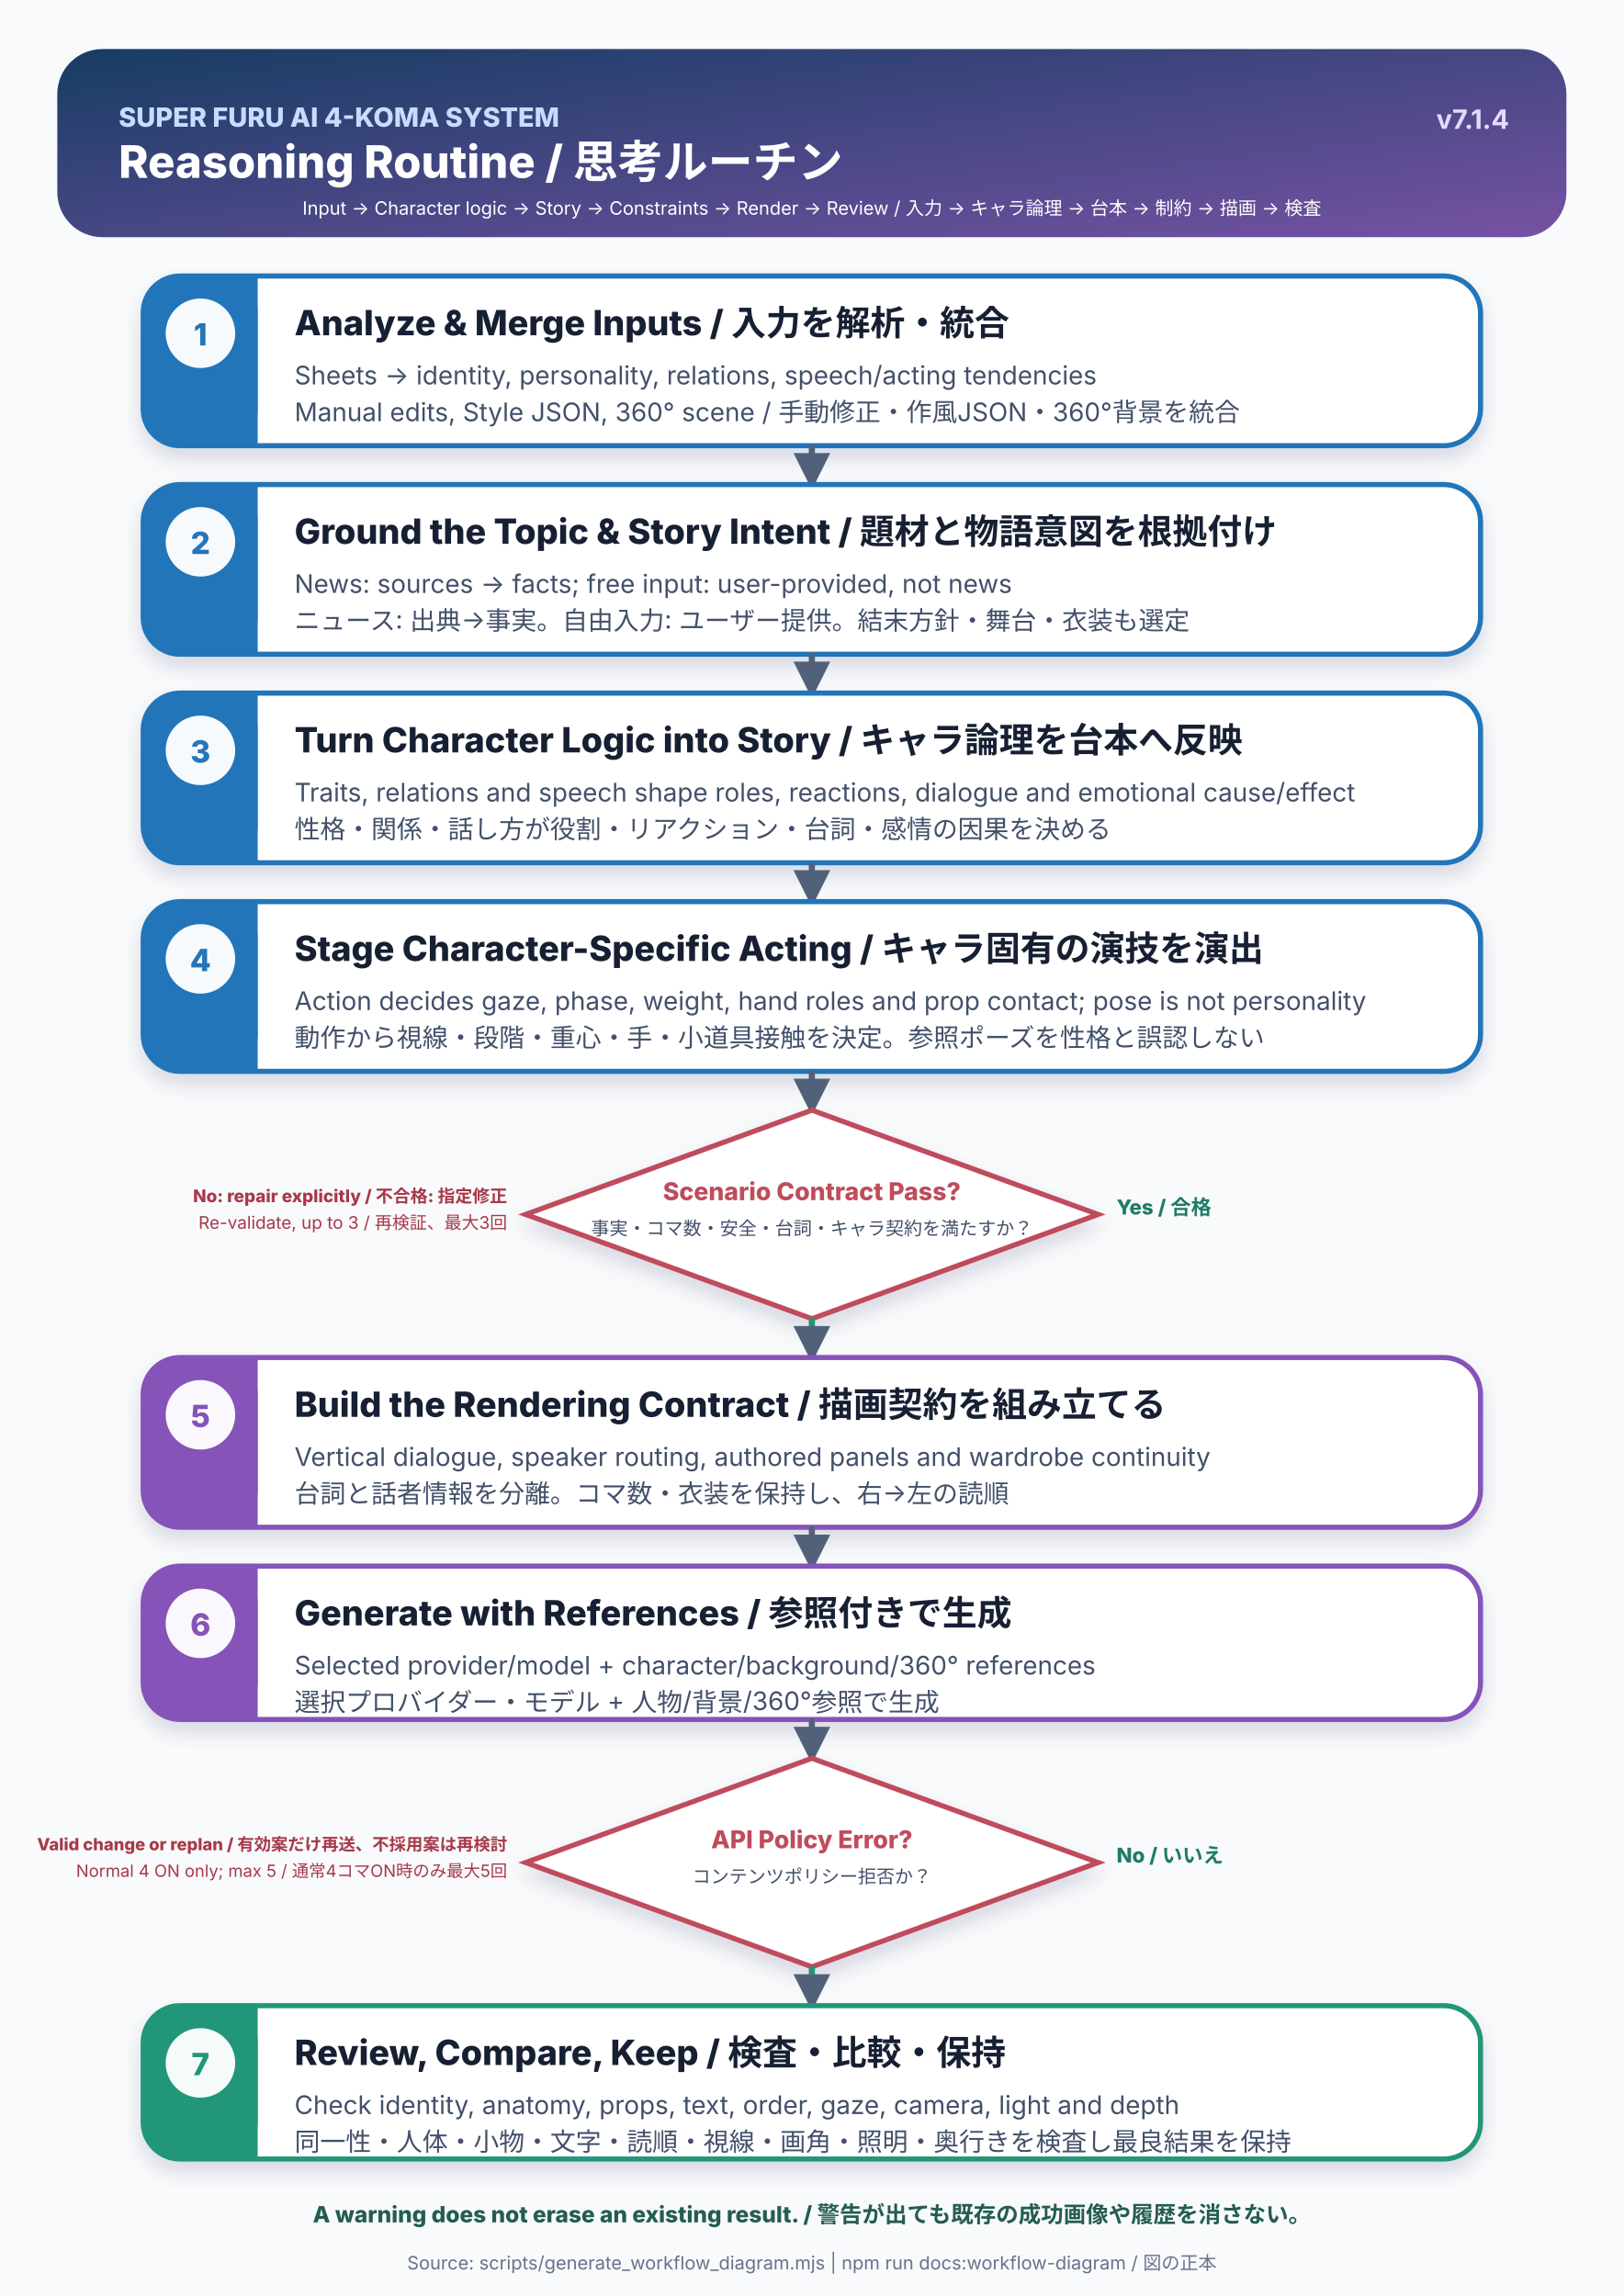
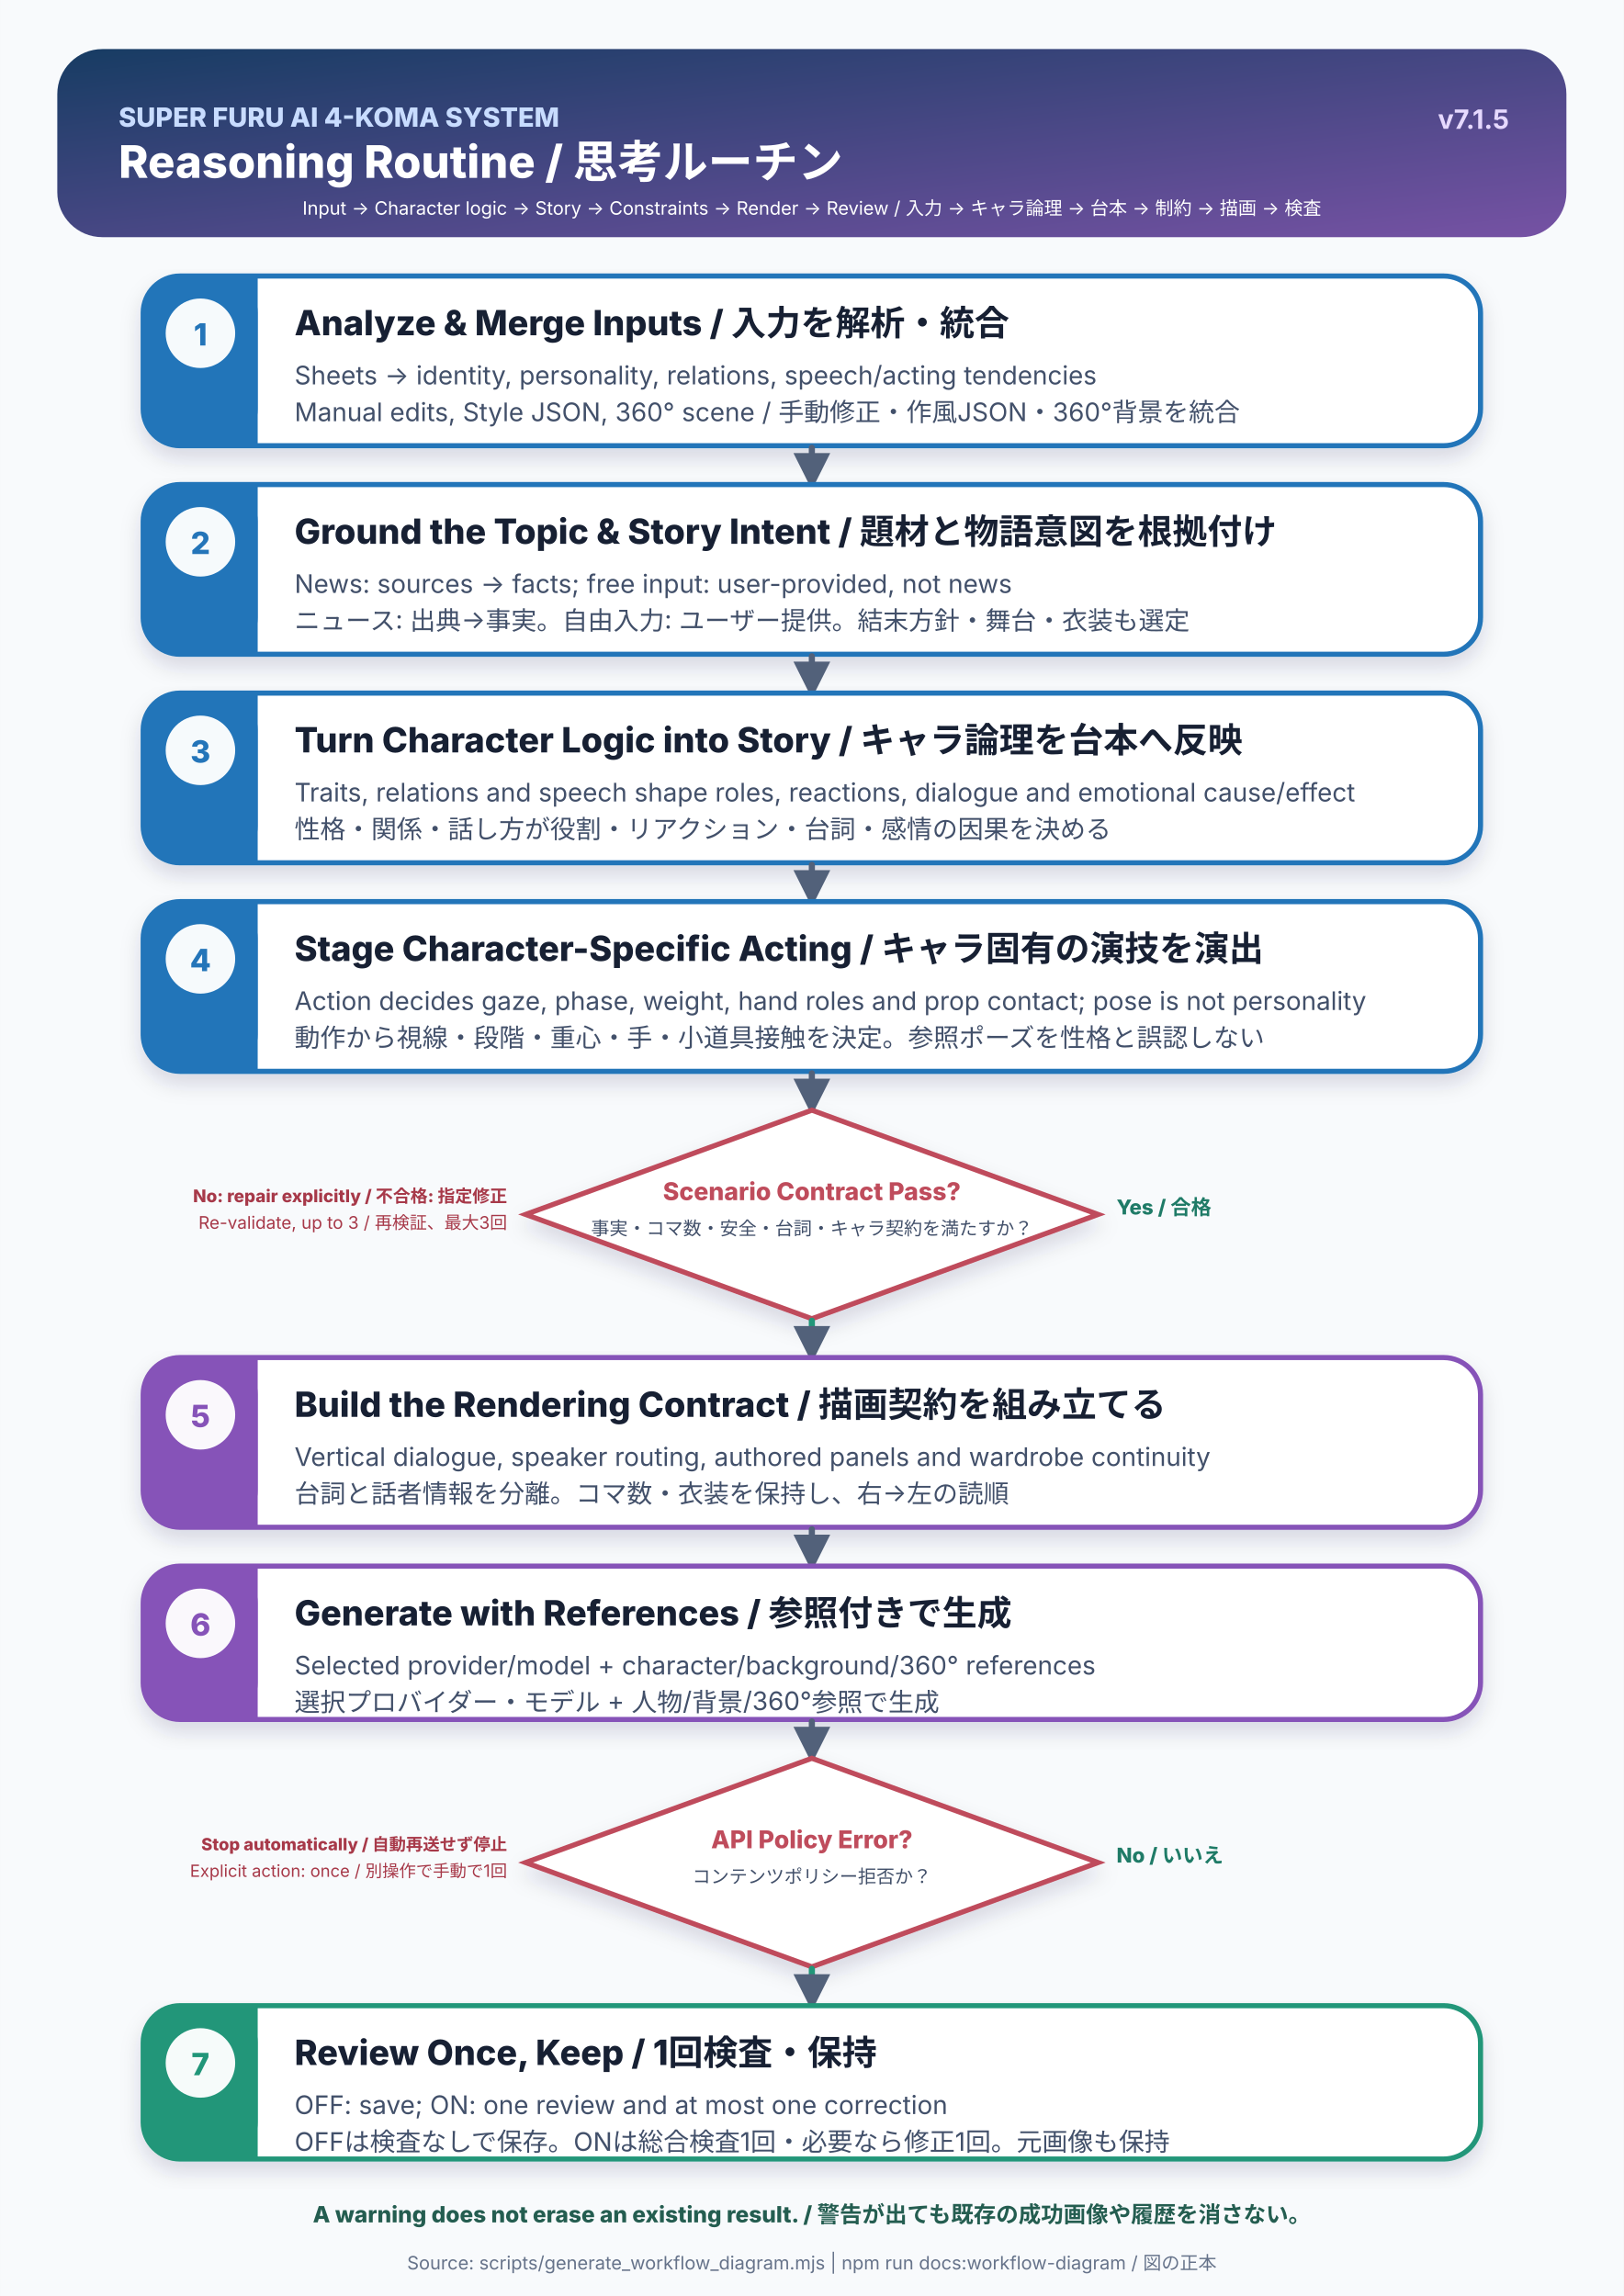
<svg xmlns="http://www.w3.org/2000/svg" width="210mm" height="297mm" viewBox="0 0 794 1123" role="img" aria-labelledby="title description">
  <defs>
    <linearGradient id="header" x1="0" x2="1" y1="0" y2="1">
      <stop stop-color="#173c63" />
      <stop offset="1" stop-color="#7652a4" />
    </linearGradient>
    <filter id="shadow" x="-10%" y="-10%" width="120%" height="130%">
      <feDropShadow dx="0" dy="5" stdDeviation="5" flood-color="#16223d" flood-opacity=".14" />
    </filter>
    <marker id="arrow-navy" viewBox="0 0 10 10" refX="8" refY="5" markerWidth="6" markerHeight="6" orient="auto">
      <path d="M 0 0 L 10 5 L 0 10 z" fill="#52617a" />
    </marker>
    <marker id="arrow-red" viewBox="0 0 10 10" refX="8" refY="5" markerWidth="6" markerHeight="6" orient="auto">
      <path d="M 0 0 L 10 5 L 0 10 z" fill="#bf4c5c" />
    </marker>
    <style>text { font-family: Inter, "Noto Sans JP", "Yu Gothic UI", sans-serif; }</style>
  </defs>
  <rect width="794" height="1123" fill="#f8fafc" />
  <rect x="28" y="24" width="738" height="92" rx="22" fill="url(#header)" />
  <text x="58" y="62" font-size="13" font-weight="800" fill="#c8dcff" text-anchor="start">SUPER FURU AI 4-KOMA SYSTEM</text>
  <text x="58" y="87" font-size="22" font-weight="800" fill="#ffffff" text-anchor="start">Reasoning Routine / 思考ルーチン</text>
-   <text x="738" y="63" font-size="13" font-weight="700" fill="#e6d9ff" text-anchor="end">v7.1.4</text>
+   <text x="738" y="63" font-size="13" font-weight="700" fill="#e6d9ff" text-anchor="end">v7.1.5</text>
  <text x="397" y="105" font-size="9" font-weight="400" fill="#ffffff" text-anchor="middle">Input → Character logic → Story → Constraints → Render → Review / 入力 → キャラ論理 → 台本 → 制約 → 描画 → 検査</text>
  <g filter="url(#shadow)">
    <rect x="70" y="135" width="654" height="83" rx="18" fill="#ffffff" stroke="#2475b9" stroke-width="2.5" />
    <rect x="70" y="135" width="56" height="83" rx="18" fill="#2475b9" />
    <rect x="108" y="135" width="18" height="83" fill="#2475b9" />
  </g>
  <circle cx="98" cy="163" r="17" fill="#ffffff" fill-opacity=".96" />
  <text x="98" y="169" font-size="15" font-weight="800" fill="#2475b9" text-anchor="middle">1</text>
  <text x="144" y="164" font-size="17" font-weight="800" fill="#172033" text-anchor="start">Analyze &amp; Merge Inputs / 入力を解析・統合</text>
  <text x="144" y="188" font-size="12.5" font-weight="400" fill="#42506a" text-anchor="start">Sheets → identity, personality, relations, speech/acting tendencies</text>
  <text x="144" y="206" font-size="12.5" font-weight="400" fill="#42506a" text-anchor="start">Manual edits, Style JSON, 360° scene / 手動修正・作風JSON・360°背景を統合</text>
  <path d="M 397 219 L 397 236" fill="none" stroke="#52617a" stroke-width="3" stroke-linecap="round" marker-end="url(#arrow-navy)" />
  <g filter="url(#shadow)">
    <rect x="70" y="237" width="654" height="83" rx="18" fill="#ffffff" stroke="#2475b9" stroke-width="2.5" />
    <rect x="70" y="237" width="56" height="83" rx="18" fill="#2475b9" />
    <rect x="108" y="237" width="18" height="83" fill="#2475b9" />
  </g>
  <circle cx="98" cy="265" r="17" fill="#ffffff" fill-opacity=".96" />
  <text x="98" y="271" font-size="15" font-weight="800" fill="#2475b9" text-anchor="middle">2</text>
  <text x="144" y="266" font-size="17" font-weight="800" fill="#172033" text-anchor="start">Ground the Topic &amp; Story Intent / 題材と物語意図を根拠付け</text>
  <text x="144" y="290" font-size="12.5" font-weight="400" fill="#42506a" text-anchor="start">News: sources → facts; free input: user-provided, not news</text>
  <text x="144" y="308" font-size="12.5" font-weight="400" fill="#42506a" text-anchor="start">ニュース: 出典→事実。自由入力: ユーザー提供。結末方針・舞台・衣装も選定</text>
  <path d="M 397 321 L 397 338" fill="none" stroke="#52617a" stroke-width="3" stroke-linecap="round" marker-end="url(#arrow-navy)" />
  <g filter="url(#shadow)">
    <rect x="70" y="339" width="654" height="83" rx="18" fill="#ffffff" stroke="#2475b9" stroke-width="2.5" />
    <rect x="70" y="339" width="56" height="83" rx="18" fill="#2475b9" />
    <rect x="108" y="339" width="18" height="83" fill="#2475b9" />
  </g>
  <circle cx="98" cy="367" r="17" fill="#ffffff" fill-opacity=".96" />
  <text x="98" y="373" font-size="15" font-weight="800" fill="#2475b9" text-anchor="middle">3</text>
  <text x="144" y="368" font-size="17" font-weight="800" fill="#172033" text-anchor="start">Turn Character Logic into Story / キャラ論理を台本へ反映</text>
  <text x="144" y="392" font-size="12.5" font-weight="400" fill="#42506a" text-anchor="start">Traits, relations and speech shape roles, reactions, dialogue and emotional cause/effect</text>
  <text x="144" y="410" font-size="12.5" font-weight="400" fill="#42506a" text-anchor="start">性格・関係・話し方が役割・リアクション・台詞・感情の因果を決める</text>
  <path d="M 397 423 L 397 440" fill="none" stroke="#52617a" stroke-width="3" stroke-linecap="round" marker-end="url(#arrow-navy)" />
  <g filter="url(#shadow)">
    <rect x="70" y="441" width="654" height="83" rx="18" fill="#ffffff" stroke="#2475b9" stroke-width="2.5" />
    <rect x="70" y="441" width="56" height="83" rx="18" fill="#2475b9" />
    <rect x="108" y="441" width="18" height="83" fill="#2475b9" />
  </g>
  <circle cx="98" cy="469" r="17" fill="#ffffff" fill-opacity=".96" />
  <text x="98" y="475" font-size="15" font-weight="800" fill="#2475b9" text-anchor="middle">4</text>
  <text x="144" y="470" font-size="17" font-weight="800" fill="#172033" text-anchor="start">Stage Character-Specific Acting / キャラ固有の演技を演出</text>
  <text x="144" y="494" font-size="12.5" font-weight="400" fill="#42506a" text-anchor="start">Action decides gaze, phase, weight, hand roles and prop contact; pose is not personality</text>
  <text x="144" y="512" font-size="12.5" font-weight="400" fill="#42506a" text-anchor="start">動作から視線・段階・重心・手・小道具接触を決定。参照ポーズを性格と誤認しない</text>
  <path d="M 397 525 L 397 542" fill="none" stroke="#52617a" stroke-width="3" stroke-linecap="round" marker-end="url(#arrow-navy)" />
  <g filter="url(#shadow)">
    <path d="M 397 543 L 537 594 L 397 645 L 257 594 Z" fill="#ffffff" stroke="#bf4c5c" stroke-width="2.5" />
  </g>
  <text x="397" y="587" font-size="12" font-weight="800" fill="#bf4c5c" text-anchor="middle">Scenario Contract Pass?</text>
  <text x="397" y="604" font-size="9" font-weight="400" fill="#42506a" text-anchor="middle">事実・コマ数・安全・台詞・キャラ契約を満たすか？</text>
  <text x="248" y="588" font-size="8.5" font-weight="800" fill="#a73949" text-anchor="end">No: repair explicitly / 不合格: 指定修正</text>
  <text x="248" y="601" font-size="8.5" font-weight="400" fill="#a73949" text-anchor="end">Re-validate, up to 3 / 再検証、最大3回</text>
  <text x="546" y="594" font-size="10" font-weight="800" fill="#1f7b67" text-anchor="start">Yes / 合格</text>
  <path d="M 397 646 L 397 663" fill="none" stroke="#219679" stroke-width="3" stroke-linecap="round" marker-end="url(#arrow-navy)" />
  <g filter="url(#shadow)">
    <rect x="70" y="664" width="654" height="83" rx="18" fill="#ffffff" stroke="#8653b8" stroke-width="2.5" />
    <rect x="70" y="664" width="56" height="83" rx="18" fill="#8653b8" />
    <rect x="108" y="664" width="18" height="83" fill="#8653b8" />
  </g>
  <circle cx="98" cy="692" r="17" fill="#ffffff" fill-opacity=".96" />
  <text x="98" y="698" font-size="15" font-weight="800" fill="#8653b8" text-anchor="middle">5</text>
  <text x="144" y="693" font-size="17" font-weight="800" fill="#172033" text-anchor="start">Build the Rendering Contract / 描画契約を組み立てる</text>
  <text x="144" y="717" font-size="12.5" font-weight="400" fill="#42506a" text-anchor="start">Vertical dialogue, speaker routing, authored panels and wardrobe continuity</text>
  <text x="144" y="735" font-size="12.5" font-weight="400" fill="#42506a" text-anchor="start">台詞と話者情報を分離。コマ数・衣装を保持し、右→左の読順</text>
  <path d="M 397 748 L 397 765" fill="none" stroke="#52617a" stroke-width="3" stroke-linecap="round" marker-end="url(#arrow-navy)" />
  <g filter="url(#shadow)">
    <rect x="70" y="766" width="654" height="75" rx="18" fill="#ffffff" stroke="#8653b8" stroke-width="2.5" />
    <rect x="70" y="766" width="56" height="75" rx="18" fill="#8653b8" />
    <rect x="108" y="766" width="18" height="75" fill="#8653b8" />
  </g>
  <circle cx="98" cy="794" r="17" fill="#ffffff" fill-opacity=".96" />
  <text x="98" y="800" font-size="15" font-weight="800" fill="#8653b8" text-anchor="middle">6</text>
  <text x="144" y="795" font-size="17" font-weight="800" fill="#172033" text-anchor="start">Generate with References / 参照付きで生成</text>
  <text x="144" y="819" font-size="12.5" font-weight="400" fill="#42506a" text-anchor="start">Selected provider/model + character/background/360° references</text>
  <text x="144" y="837" font-size="12.5" font-weight="400" fill="#42506a" text-anchor="start">選択プロバイダー・モデル + 人物/背景/360°参照で生成</text>
  <path d="M 397 842 L 397 859" fill="none" stroke="#52617a" stroke-width="3" stroke-linecap="round" marker-end="url(#arrow-navy)" />
  <g filter="url(#shadow)">
    <path d="M 397 860 L 537 911 L 397 962 L 257 911 Z" fill="#ffffff" stroke="#bf4c5c" stroke-width="2.5" />
  </g>
  <text x="397" y="904" font-size="12" font-weight="800" fill="#bf4c5c" text-anchor="middle">API Policy Error?</text>
  <text x="397" y="921" font-size="9" font-weight="400" fill="#42506a" text-anchor="middle">コンテンツポリシー拒否か？</text>
-   <text x="248" y="905" font-size="8.25" font-weight="800" fill="#a73949" text-anchor="end">Valid change or replan / 有効案だけ再送、不採用案は再検討</text>
-   <text x="248" y="918" font-size="8.25" font-weight="400" fill="#a73949" text-anchor="end">Normal 4 ON only; max 5 / 通常4コマON時のみ最大5回</text>
+   <text x="248" y="905" font-size="8.25" font-weight="800" fill="#a73949" text-anchor="end">Stop automatically / 自動再送せず停止</text>
+   <text x="248" y="918" font-size="8.25" font-weight="400" fill="#a73949" text-anchor="end">Explicit action: once / 別操作で手動で1回</text>
  <text x="546" y="911" font-size="10" font-weight="800" fill="#1f7b67" text-anchor="start">No / いいえ</text>
  <path d="M 397 963 L 397 980" fill="none" stroke="#219679" stroke-width="3" stroke-linecap="round" marker-end="url(#arrow-navy)" />
  <g filter="url(#shadow)">
    <rect x="70" y="981" width="654" height="75" rx="18" fill="#ffffff" stroke="#219679" stroke-width="2.5" />
    <rect x="70" y="981" width="56" height="75" rx="18" fill="#219679" />
    <rect x="108" y="981" width="18" height="75" fill="#219679" />
  </g>
  <circle cx="98" cy="1009" r="17" fill="#ffffff" fill-opacity=".96" />
  <text x="98" y="1015" font-size="15" font-weight="800" fill="#219679" text-anchor="middle">7</text>
-   <text x="144" y="1010" font-size="17" font-weight="800" fill="#172033" text-anchor="start">Review, Compare, Keep / 検査・比較・保持</text>
-   <text x="144" y="1034" font-size="12.5" font-weight="400" fill="#42506a" text-anchor="start">Check identity, anatomy, props, text, order, gaze, camera, light and depth</text>
-   <text x="144" y="1052" font-size="12.5" font-weight="400" fill="#42506a" text-anchor="start">同一性・人体・小物・文字・読順・視線・画角・照明・奥行きを検査し最良結果を保持</text>
+   <text x="144" y="1010" font-size="17" font-weight="800" fill="#172033" text-anchor="start">Review Once, Keep / 1回検査・保持</text>
+   <text x="144" y="1034" font-size="12.5" font-weight="400" fill="#42506a" text-anchor="start">OFF: save; ON: one review and at most one correction</text>
+   <text x="144" y="1052" font-size="12.5" font-weight="400" fill="#42506a" text-anchor="start">OFFは検査なしで保存。ONは総合検査1回・必要なら修正1回。元画像も保持</text>
  <text x="397" y="1087" font-size="11" font-weight="800" fill="#245d50" text-anchor="middle">A warning does not erase an existing result. / 警告が出ても既存の成功画像や履歴を消さない。</text>
  <text x="397" y="1110" font-size="9" font-weight="400" fill="#66738a" text-anchor="middle">Source: scripts/generate_workflow_diagram.mjs | npm run docs:workflow-diagram / 図の正本</text>
</svg>
